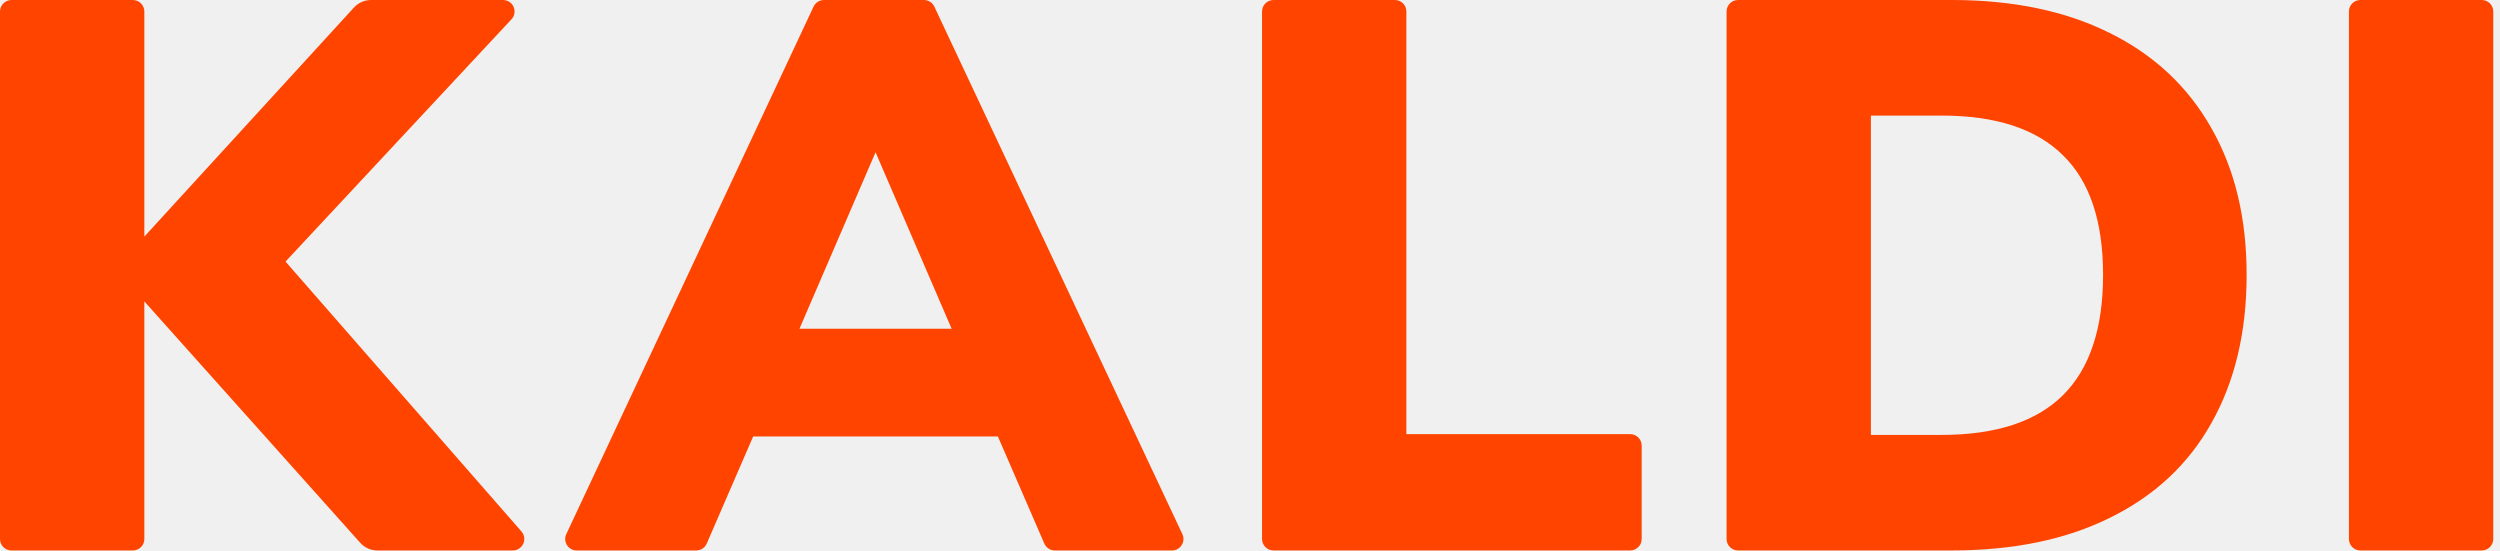
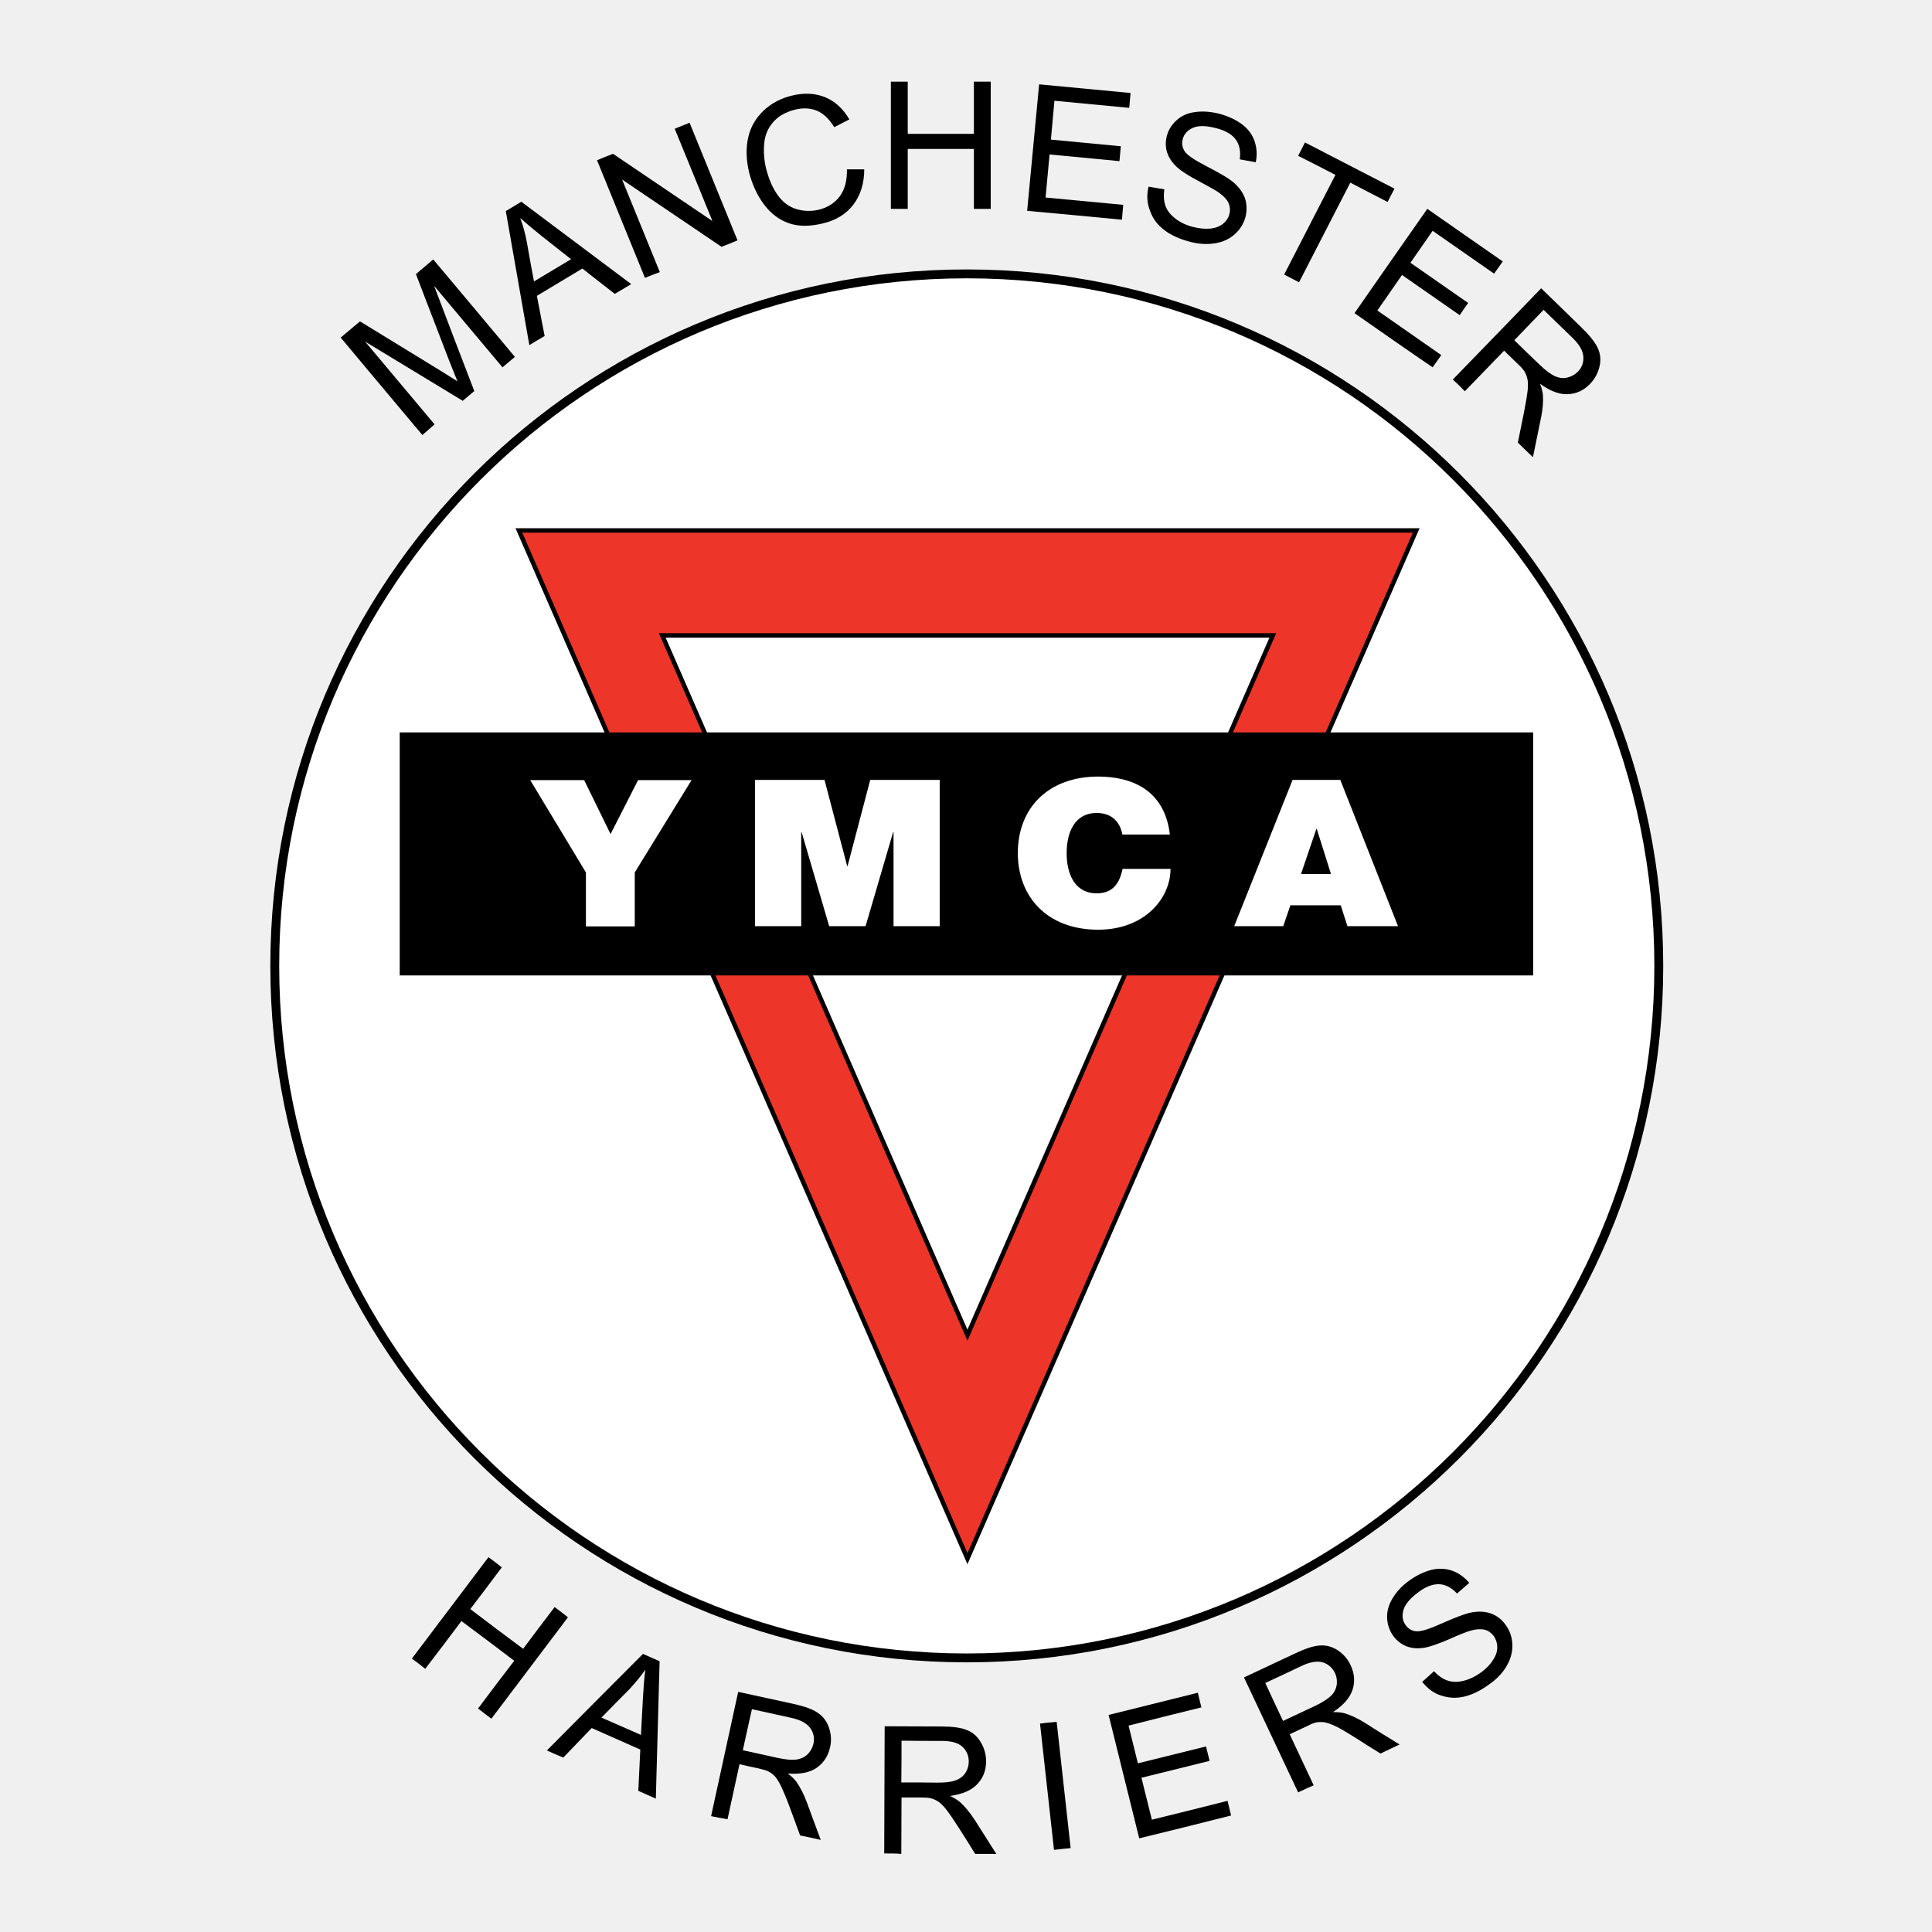
- <svg xmlns="http://www.w3.org/2000/svg" xmlns:xlink="http://www.w3.org/1999/xlink" viewBox="0 0 109 24">
-   <g transform="translate(-1470)">
-     <g style="mix-blend-mode:normal" transform="translate(1470)" fill="#f40">
-       <use xlink:href="#b" style="mix-blend-mode:normal" />
-       <use xlink:href="#c" style="mix-blend-mode:normal" />
-       <use xlink:href="#d" style="mix-blend-mode:normal" />
-       <use xlink:href="#e" style="mix-blend-mode:normal" />
-       <use xlink:href="#f" style="mix-blend-mode:normal" />
+ <svg xmlns="http://www.w3.org/2000/svg" version="1.1" id="Layer_2" x="0px" y="0px" viewBox="-22 100 870.5 870.5" style="enable-background:new 0 0 827.2 1070.5;" xml:space="preserve">
+   <style type="text/css">
+ 	.st0{fill:#FFFFFF;stroke:#000000;stroke-width:4;stroke-miterlimit:10;}
+ 	.st1{fill:#EE3529;stroke:#000000;stroke-width:2;stroke-miterlimit:10;}
+ 	.st2{fill:#FFFFFF;stroke:#000000;stroke-width:2;stroke-miterlimit:10;}
+ 	.st3{fill:#FFFFFF;}
+ </style>
+   <circle class="st0" cx="413.6" cy="535.2" r="311.8" />
+   <polygon class="st1" points="413.9,802.3 616.1,339 211.8,339 " />
+   <polygon class="st2" points="413.9,701.6 551.5,386.3 276.4,386.3 " />
+   <rect x="158.1" y="430" width="510.7" height="109.5" />
+   <g>
+     <path class="st3" d="M242,493.1l-25.1-41.6h24.3l11.9,24.3l12.4-24.3h24.1L264,493.1v24.3h-22V493.1z" />
+     <path class="st3" d="M318.2,451.4h31.3l10.2,38.8h0.2l10.2-38.8h31.3v65.9h-20.8v-42.3h-0.2L368,517.3h-16.4l-12.4-42.3H339v42.3   h-20.8V451.4z" />
+     <path class="st3" d="M483.7,476c-0.4-2.4-2.4-9.7-11.5-9.7c-10.3,0-13.6,9.2-13.6,18.1s3.3,18.1,13.6,18.1c7.4,0,10.3-4.8,11.6-11   h21.6c0,13.3-11.7,27.4-32.6,27.4c-23.1,0-36.2-15-36.2-34.5c0-20.8,14.2-34.5,36.2-34.5c19.6,0.1,30.4,9.6,32.3,26.1H483.7z" />
+     <path class="st3" d="M560.4,451.4h21.5l26,65.9h-22.8l-3-9.4h-22.7l-3.2,9.4h-22.1L560.4,451.4z M577.7,493.8l-6.4-20.3h-0.2   l-6.9,20.3H577.7z" />
+   </g>
+   <g>
+     <g>
+       <path d="M163.6,847.3c11.5-15.2,23-30.5,34.5-45.7c2,1.5,4,3,6,4.6c-4.7,6.3-9.4,12.5-14.2,18.8c7.9,6,15.8,12,23.8,17.9    c4.7-6.3,9.4-12.5,14.2-18.8c2,1.5,4,3,6,4.6c-11.5,15.2-23,30.5-34.5,45.7c-2-1.5-4-3-6-4.6c5.4-7.2,10.8-14.4,16.3-21.5    c-7.9-6-15.8-12-23.8-17.9c-5.4,7.2-10.8,14.4-16.3,21.5C167.6,850.3,165.6,848.8,163.6,847.3z" />
    </g>
  </g>
-   <defs>
-     <path id="b" d="M22.735 23.171c.283.323.053.829-.376.829h-5.907c-.285 0-.556-.121-.745-.333l-9.414-10.526v10.36c0 .276-.224.5-.5.5h-5.293c-.276 0-.5-.224-.5-.5v-23c0-.276.224-.5.5-.5h5.293c.276 0 .5.224.5.5v9.815l9.141-9.99c.19-.207.457-.325.738-.325h5.762c.437 0 .664.521.366.841l-9.851 10.563 10.287 11.767z" />
-     <path id="c" d="M45.991 24c-.199 0-.38-.118-.459-.301l-2.024-4.669h-10.67l-2.024 4.669c-.079.183-.259.301-.459.301h-5.212c-.366 0-.608-.381-.453-.712l10.782-23c.082-.176.259-.288.453-.288h4.358c.194 0 .37.112.453.287l10.815 23c.156.332-.086.713-.452.713h-5.108zm-11.135-9.668h6.635l-3.317-7.694-3.317 7.694z" />
-     <path id="d" d="M55.525 24c-.276 0-.5-.224-.5-.5v-23c0-.276.224-.5.5-.5h5.293c.276 0 .5.224.5.5v18.428h9.759c.276 0 .5.224.5.5v4.072c0 .276-.224.5-.5.5h-15.552z" />
-     <path id="e" d="M75.279.5c0-.276.224-.5.5-.5h9.315c2.667 0 4.959.477 6.874 1.43 1.938.953 3.42 2.338 4.446 4.153 1.026 1.793 1.539 3.926 1.539 6.4 0 2.496-.513 4.652-1.539 6.468-1.003 1.793-2.474 3.166-4.412 4.119-1.915.953-4.218 1.43-6.908 1.43h-9.315c-.276 0-.5-.224-.5-.5v-23zm9.37 18.462c2.371 0 4.138-.579 5.301-1.736 1.163-1.157 1.744-2.905 1.744-5.242 0-2.338-.581-4.074-1.744-5.209-1.163-1.157-2.93-1.736-5.301-1.736h-3.078v13.923h3.078z" />
-     <path id="f" d="M102.913 24c-.276 0-.5-.224-.5-.5v-23c0-.276.224-.5.5-.5h5.293c.276 0 .5.224.5.5v23c0 .276-.224.5-.5.5h-5.293z" />
-   </defs>
+   <g>
+     <g>
+       <path d="M168.3,296c-12.3-14.6-24.5-29.2-36.8-43.9c2.9-2.4,5.8-4.9,8.7-7.3c12.1,7.4,24.3,14.9,36.4,22.3    c3.4,2.1,5.9,3.7,7.5,4.7c-0.8-2-2-5-3.6-9c-5-13.1-10.1-26.2-15.1-39.3c2.6-2.2,5.2-4.4,7.8-6.6c12.3,14.6,24.5,29.2,36.8,43.9    c-1.9,1.6-3.7,3.1-5.6,4.7c-10.3-12.2-20.5-24.5-30.8-36.7c6,15.8,12,31.6,18.1,47.4c-1.7,1.5-3.5,2.9-5.2,4.4    c-14.7-8.9-29.3-17.8-44-26.7c10.4,12.4,20.9,24.9,31.3,37.3C172,292.8,170.2,294.4,168.3,296z" />
+     </g>
+   </g>
+   <g>
+     <g>
+       <path d="M216.5,255.5c-3.5-20.1-7.1-40.3-10.6-60.4c2.3-1.4,4.7-2.8,7-4.2c16.5,12.4,33,24.7,49.5,37.1c-2.5,1.5-4.9,3-7.4,4.4    c-4.9-3.8-9.8-7.6-14.6-11.4c-6.8,4.1-13.7,8.2-20.5,12.3c1.2,6,2.3,12.1,3.5,18.1C221.1,252.7,218.8,254.1,216.5,255.5z     M218.6,226.8c5.6-3.3,11.1-6.7,16.7-10c-4.4-3.5-8.9-7-13.3-10.5c-4-3.2-7.2-5.9-9.6-8.1c1.3,3.5,2.3,7.2,3,11    C216.4,215.1,217.5,221,218.6,226.8z" />
+     </g>
+   </g>
+   <g>
+     <g>
+       <path d="M268.6,225.2c-7.2-17.7-14.4-35.4-21.6-53c2.4-1,4.8-2,7.2-2.9c14.9,10.1,29.9,20.2,44.8,30.3    c-5.7-13.9-11.3-27.8-17-41.6c2.2-0.9,4.5-1.8,6.7-2.7c7.2,17.7,14.4,35.4,21.6,53c-2.4,1-4.8,2-7.2,2.9    c-14.9-10.1-29.9-20.2-44.8-30.3c5.7,13.9,11.3,27.8,17,41.7C273.1,223.4,270.8,224.3,268.6,225.2z" />
+     </g>
+   </g>
+   <g>
+     <g>
+       <path d="M359.6,176.3c2.6,0,5.2,0,7.8,0c0,6.4-1.7,11.7-4.9,15.9c-3.2,4.2-7.7,7-13.5,8.4c-6,1.5-11.2,1.5-15.5,0    c-4.4-1.5-8.1-4.3-11.2-8.4c-3.1-4.1-5.3-8.9-6.7-14.2c-1.4-5.8-1.6-11.1-0.5-16c1.1-4.9,3.5-8.9,7-12.2c3.5-3.3,7.7-5.5,12.6-6.7    c5.6-1.4,10.6-1.1,15.1,0.7c4.5,1.9,8.1,5.2,10.9,10c-2.3,1.2-4.5,2.3-6.8,3.5c-2.3-3.7-4.9-6.2-7.8-7.4c-2.9-1.2-6.2-1.4-9.9-0.5    c-4.3,1.1-7.6,3-9.9,5.7c-2.4,2.8-3.7,6-4,9.8c-0.3,3.7,0,7.4,0.9,11.1c1.2,4.7,2.9,8.7,5.2,11.9c2.3,3.2,5.1,5.3,8.4,6.3    c3.3,1,6.7,1.1,10.1,0.3c4.1-1,7.3-3.1,9.6-6.2C358.7,185.2,359.7,181.2,359.6,176.3z" />
+     </g>
+   </g>
+   <g>
+     <g>
+       <path d="M379.4,194.1c0-19.1,0-38.2,0-57.3c2.5,0,5.1,0,7.6,0c0,7.8,0,15.7,0,23.5c9.9,0,19.8,0,29.8,0c0-7.8,0-15.7,0-23.5    c2.5,0,5.1,0,7.6,0c0,19.1,0,38.2,0,57.3c-2.5,0-5.1,0-7.6,0c0-9,0-18,0-27c-9.9,0-19.8,0-29.8,0c0,9,0,18,0,27    C384.5,194.1,381.9,194.1,379.4,194.1z" />
+     </g>
+   </g>
+   <g>
+     <g>
+       <path d="M440.8,195c1.8-19,3.6-38,5.4-57c13.7,1.3,27.5,2.6,41.2,3.9c-0.2,2.2-0.4,4.5-0.6,6.7c-11.2-1.1-22.5-2.1-33.7-3.2    c-0.5,5.8-1.1,11.6-1.6,17.5c10.5,1,21,2,31.5,3c-0.2,2.2-0.4,4.5-0.6,6.7c-10.5-1-21-2-31.5-3c-0.6,6.5-1.2,12.9-1.8,19.4    c11.7,1.1,23.3,2.2,35,3.3c-0.2,2.2-0.4,4.5-0.6,6.7C469.2,197.6,455,196.3,440.8,195z" />
+     </g>
+   </g>
+   <g>
+     <g>
+       <path d="M495.5,184.1c2.4,0.4,4.7,0.8,7.1,1.2c-0.4,2.9-0.2,5.3,0.5,7.4c0.7,2.1,2.2,4,4.5,5.8c2.2,1.7,4.9,3,8.1,3.8    c2.8,0.7,5.4,0.9,7.7,0.7c2.4-0.3,4.2-1,5.7-2.2c1.4-1.2,2.4-2.6,2.8-4.3c0.5-1.7,0.3-3.4-0.3-4.9c-0.7-1.6-2.1-3.1-4.1-4.6    c-1.3-1-4.4-2.7-9.2-5.3c-4.8-2.5-8-4.6-9.8-6.2c-2.3-2.1-3.8-4.3-4.6-6.7c-0.8-2.4-0.8-4.9-0.2-7.4c0.7-2.8,2.2-5.2,4.4-7.2    c2.2-2,5-3.3,8.4-3.7c3.4-0.5,6.9-0.2,10.7,0.7c4.1,1.1,7.6,2.7,10.4,4.8c2.8,2.1,4.7,4.7,5.7,7.7c1,3,1.2,6.2,0.5,9.4    c-2.4-0.4-4.8-0.9-7.2-1.3c0.5-3.6-0.1-6.6-1.8-8.9c-1.7-2.4-4.7-4.1-9-5.2c-4.4-1.1-7.9-1.2-10.3-0.1c-2.5,1.1-4,2.8-4.6,5.1    c-0.5,2-0.2,3.8,0.9,5.5c1.1,1.7,4.4,3.9,10,6.8c5.6,2.9,9.4,5.1,11.4,6.7c2.8,2.3,4.7,4.8,5.7,7.5c0.9,2.7,1,5.5,0.3,8.5    c-0.8,2.9-2.3,5.5-4.7,7.7c-2.4,2.2-5.3,3.6-8.9,4.2c-3.5,0.6-7.3,0.4-11.2-0.6c-5-1.3-9-3.1-12-5.5c-3-2.3-5.1-5.2-6.3-8.7    C494.8,191.4,494.6,187.9,495.5,184.1z" />
+     </g>
+   </g>
+   <g>
+     <g>
+       <path d="M556.6,223.7c7.7-15,15.4-29.9,23.1-44.9c-5.6-2.9-11.2-5.8-16.8-8.6c1-2,2.1-4,3.1-6c13.4,6.9,26.9,13.9,40.3,20.8    c-1,2-2.1,4-3.1,6c-5.6-2.9-11.2-5.8-16.8-8.7c-7.7,15-15.4,29.9-23.1,44.9C561.1,226,558.8,224.9,556.6,223.7z" />
+     </g>
+   </g>
+   <g>
+     <g>
+       <path d="M588.3,241.1c10.9-15.7,21.8-31.3,32.8-47c11.3,7.9,22.6,15.8,34,23.7c-1.3,1.8-2.6,3.7-3.9,5.5    c-9.2-6.4-18.5-12.9-27.7-19.3c-3.3,4.8-6.7,9.6-10,14.4c8.7,6,17.3,12.1,26,18.1c-1.3,1.8-2.6,3.7-3.8,5.5    c-8.7-6-17.3-12.1-26-18.1c-3.7,5.3-7.4,10.7-11.1,16c9.6,6.7,19.2,13.4,28.8,20.1c-1.3,1.8-2.6,3.7-3.9,5.5    C611.6,257.4,599.9,249.2,588.3,241.1z" />
+     </g>
+   </g>
+   <g>
+     <g>
+       <path d="M632.6,271c13.3-13.7,26.6-27.4,39.8-41.1c6.1,5.9,12.2,11.8,18.2,17.7c3.7,3.6,6.1,6.6,7.3,9.2c1.2,2.6,1.5,5.4,0.8,8.3    c-0.7,3-2.1,5.6-4.3,7.9c-2.8,2.9-6.2,4.5-10,4.6c-3.8,0.2-8-1.4-12.5-4.7c0.8,2.1,1.2,3.8,1.3,5.2c0.2,3-0.1,6.3-0.8,9.8    c-1.2,6-2.5,12.1-3.7,18.1c-2.3-2.2-4.6-4.4-6.8-6.6c0.9-4.6,1.9-9.2,2.8-13.8c0.8-4,1.3-7.2,1.6-9.5c0.2-2.3,0.2-4.1-0.1-5.4    c-0.3-1.3-0.8-2.5-1.4-3.5c-0.5-0.7-1.4-1.8-2.8-3.1c-2.1-2-4.2-4.1-6.3-6.1c-5.9,6.1-11.8,12.2-17.7,18.3    C636.3,274.5,634.5,272.7,632.6,271z M660.3,253.3c3.9,3.8,7.8,7.6,11.7,11.3c2.5,2.4,4.7,4,6.6,4.9c1.9,0.8,3.8,1.1,5.6,0.6    c1.8-0.4,3.4-1.3,4.7-2.6c1.9-1.9,2.7-4.2,2.5-6.9c-0.2-2.6-1.8-5.4-4.9-8.4c-4.3-4.2-8.7-8.4-13-12.6    C669.1,244.2,664.7,248.7,660.3,253.3z" />
+     </g>
+   </g>
+   <g>
+     <g>
+       <path d="M224.4,888.7c14.4-14.5,28.8-29,43.3-43.5c2.5,1.1,5,2.2,7.5,3.3c-0.6,20.6-1.1,41.2-1.7,61.9c-2.6-1.2-5.3-2.3-7.9-3.5    c0.3-6.2,0.6-12.4,0.9-18.6c-7.3-3.2-14.6-6.5-21.9-9.7c-4.3,4.4-8.5,8.9-12.8,13.3C229.3,890.9,226.8,889.8,224.4,888.7z     M249,873.9c5.9,2.6,11.8,5.2,17.8,7.8c0.3-5.6,0.6-11.3,0.9-16.9c0.3-5.1,0.6-9.3,1.1-12.5c-2.2,3.1-4.6,6-7.2,8.8    C257.4,865.3,253.2,869.6,249,873.9z" />
+     </g>
+   </g>
+   <g>
+     <g>
+       <path d="M298.4,918.3c4.1-18.7,8.1-37.3,12.2-56c8.3,1.8,16.5,3.6,24.8,5.4c5,1.1,8.7,2.4,11,4c2.4,1.6,4.1,3.8,5.1,6.7    c1,2.9,1.2,5.9,0.5,8.9c-0.9,4-2.9,7-6,9.2c-3.2,2.2-7.5,3-13,2.6c1.8,1.4,3,2.6,3.9,3.8c1.7,2.5,3.2,5.4,4.5,8.8    c2.1,5.8,4.3,11.6,6.4,17.3c-3.1-0.7-6.2-1.4-9.3-2c-1.6-4.4-3.2-8.8-4.9-13.3c-1.4-3.8-2.7-6.8-3.7-8.9c-1-2.1-2-3.6-2.9-4.6    c-1-1-2-1.7-3.1-2.2c-0.8-0.4-2.2-0.7-4.1-1.2c-2.9-0.6-5.7-1.2-8.6-1.9c-1.8,8.3-3.6,16.6-5.4,24.8    C303.4,919.3,300.9,918.8,298.4,918.3z M312.7,888.6c5.3,1.2,10.6,2.3,15.9,3.5c3.4,0.7,6.1,1,8.2,0.7c2.1-0.3,3.8-1.1,5.1-2.4    c1.3-1.3,2.2-2.9,2.6-4.7c0.6-2.6,0.1-5-1.5-7.2c-1.6-2.1-4.4-3.6-8.5-4.5c-5.9-1.3-11.8-2.6-17.7-3.9    C315.4,876.3,314,882.5,312.7,888.6z" />
+     </g>
+   </g>
+   <g>
+     <g>
+       <path d="M376.4,935.1c0.1-19.1,0.1-38.2,0.2-57.3c8.5,0,16.9,0.1,25.4,0.1c5.1,0,9,0.5,11.6,1.6c2.7,1,4.8,2.9,6.3,5.5    c1.6,2.6,2.4,5.5,2.4,8.6c0,4.1-1.3,7.5-4,10.3c-2.6,2.8-6.7,4.5-12.2,5.3c2,1,3.5,1.9,4.6,2.9c2.2,2,4.3,4.6,6.3,7.6    c3.3,5.2,6.6,10.4,9.9,15.6c-3.2,0-6.4,0-9.5,0c-2.5-4-5-8-7.5-11.9c-2.2-3.4-4-6.1-5.4-7.9c-1.4-1.8-2.7-3.1-3.8-3.8    c-1.1-0.7-2.3-1.2-3.5-1.5c-0.9-0.2-2.3-0.3-4.2-0.3c-2.9,0-5.9,0-8.8,0c0,8.5-0.1,17-0.1,25.4C381.5,935.1,379,935.1,376.4,935.1    z M384.1,903.1c5.4,0,10.9,0,16.3,0.1c3.5,0,6.2-0.3,8.1-1c2-0.7,3.4-1.8,4.5-3.4c1-1.6,1.5-3.3,1.5-5.1c0-2.7-1-4.9-2.9-6.7    c-2-1.8-5.1-2.6-9.3-2.6c-6,0-12.1,0-18.1-0.1C384.2,890.5,384.2,896.8,384.1,903.1z" />
+     </g>
+   </g>
+   <g>
+     <g>
+       <path d="M452.9,933.5c-2.1-19-4.2-37.9-6.3-56.9c2.5-0.3,5-0.6,7.5-0.8c2.1,19,4.2,37.9,6.3,56.9    C457.9,932.9,455.4,933.2,452.9,933.5z" />
+     </g>
+   </g>
+   <g>
+     <g>
+       <path d="M491.3,928.3c-4.6-18.5-9.2-37.1-13.8-55.6c13.4-3.3,26.8-6.7,40.2-10c0.5,2.2,1.1,4.4,1.6,6.6    c-10.9,2.7-21.9,5.4-32.8,8.2c1.4,5.7,2.8,11.3,4.2,17c10.2-2.5,20.5-5.1,30.7-7.6c0.5,2.2,1.1,4.3,1.6,6.5    c-10.2,2.5-20.5,5.1-30.7,7.6c1.6,6.3,3.1,12.6,4.7,18.9c11.4-2.8,22.7-5.6,34.1-8.5c0.5,2.2,1.1,4.4,1.6,6.6    C519,921.5,505.2,924.9,491.3,928.3z" />
+     </g>
+   </g>
+   <g>
+     <g>
+       <path d="M562.9,907.6c-8.1-17.3-16.3-34.5-24.4-51.8c7.7-3.6,15.3-7.2,23-10.8c4.6-2.2,8.3-3.4,11.2-3.6c2.8-0.2,5.5,0.5,8.1,2.2    c2.5,1.7,4.5,3.9,5.8,6.8c1.7,3.7,2,7.3,0.8,11c-1.2,3.6-4.1,7-8.8,10c2.2,0,4,0.2,5.4,0.6c2.9,0.9,5.8,2.3,8.9,4.2    c5.2,3.3,10.4,6.6,15.7,9.8c-2.9,1.4-5.7,2.7-8.6,4.1c-4-2.5-8-5-11.9-7.5c-3.5-2.2-6.2-3.8-8.3-4.8c-2.1-1-3.8-1.6-5.1-1.8    c-1.3-0.2-2.6-0.1-3.8,0.1c-0.9,0.2-2.2,0.7-3.9,1.6c-2.6,1.2-5.3,2.5-7.9,3.7c3.6,7.7,7.2,15.3,10.8,23    C567.5,905.4,565.2,906.5,562.9,907.6z M556.1,875.4c4.9-2.3,9.8-4.6,14.7-6.9c3.1-1.5,5.4-3,6.9-4.4c1.5-1.5,2.3-3.2,2.6-5    c0.2-1.9,0-3.6-0.8-5.3c-1.2-2.4-3-4-5.5-4.8c-2.5-0.7-5.7-0.2-9.5,1.6c-5.5,2.6-10.9,5.2-16.4,7.7    C550.7,864,553.4,869.7,556.1,875.4z" />
+     </g>
+   </g>
+   <g>
+     <g>
+       <path d="M618.8,857.8c1.8-1.6,3.6-3.2,5.3-4.8c2,2.1,4,3.5,6.1,4.2c2.1,0.7,4.5,0.8,7.3,0.1c2.8-0.7,5.4-2,8-3.9    c2.3-1.7,4.1-3.6,5.3-5.6c1.3-2,1.9-3.9,1.8-5.8c0-1.8-0.6-3.5-1.6-4.9c-1.1-1.4-2.4-2.4-4.1-2.8c-1.6-0.4-3.7-0.3-6.2,0.4    c-1.6,0.4-4.9,1.7-9.8,3.9c-5,2.1-8.6,3.4-11,3.8c-3,0.5-5.7,0.3-8.1-0.6c-2.3-0.9-4.3-2.4-5.9-4.5c-1.7-2.3-2.7-5-2.9-8    c-0.2-3,0.6-6,2.3-8.9c1.7-2.9,4.1-5.6,7.2-7.9c3.4-2.5,6.8-4.2,10.2-5.1c3.4-0.9,6.6-0.7,9.6,0.3c3,1.1,5.5,2.9,7.7,5.5    c-1.8,1.6-3.7,3.2-5.5,4.8c-2.5-2.7-5.2-4.1-8.1-4.2c-2.9-0.1-6.1,1.1-9.6,3.8c-3.7,2.8-5.8,5.4-6.5,8c-0.7,2.6-0.3,4.9,1.1,6.7    c1.2,1.6,2.8,2.6,4.8,2.7c2,0.2,5.8-1,11.6-3.6c5.8-2.6,9.9-4.1,12.3-4.7c3.6-0.8,6.7-0.7,9.4,0.2c2.7,0.9,5,2.6,6.8,5.1    c1.8,2.4,2.9,5.3,3.1,8.5c0.2,3.2-0.5,6.4-2.2,9.5c-1.7,3.2-4.2,6-7.5,8.4c-4.1,3.1-8.1,5.1-11.8,6c-3.7,0.9-7.3,0.7-10.7-0.5    C624.1,863,621.2,860.8,618.8,857.8z" />
+     </g>
+   </g>
</svg>
